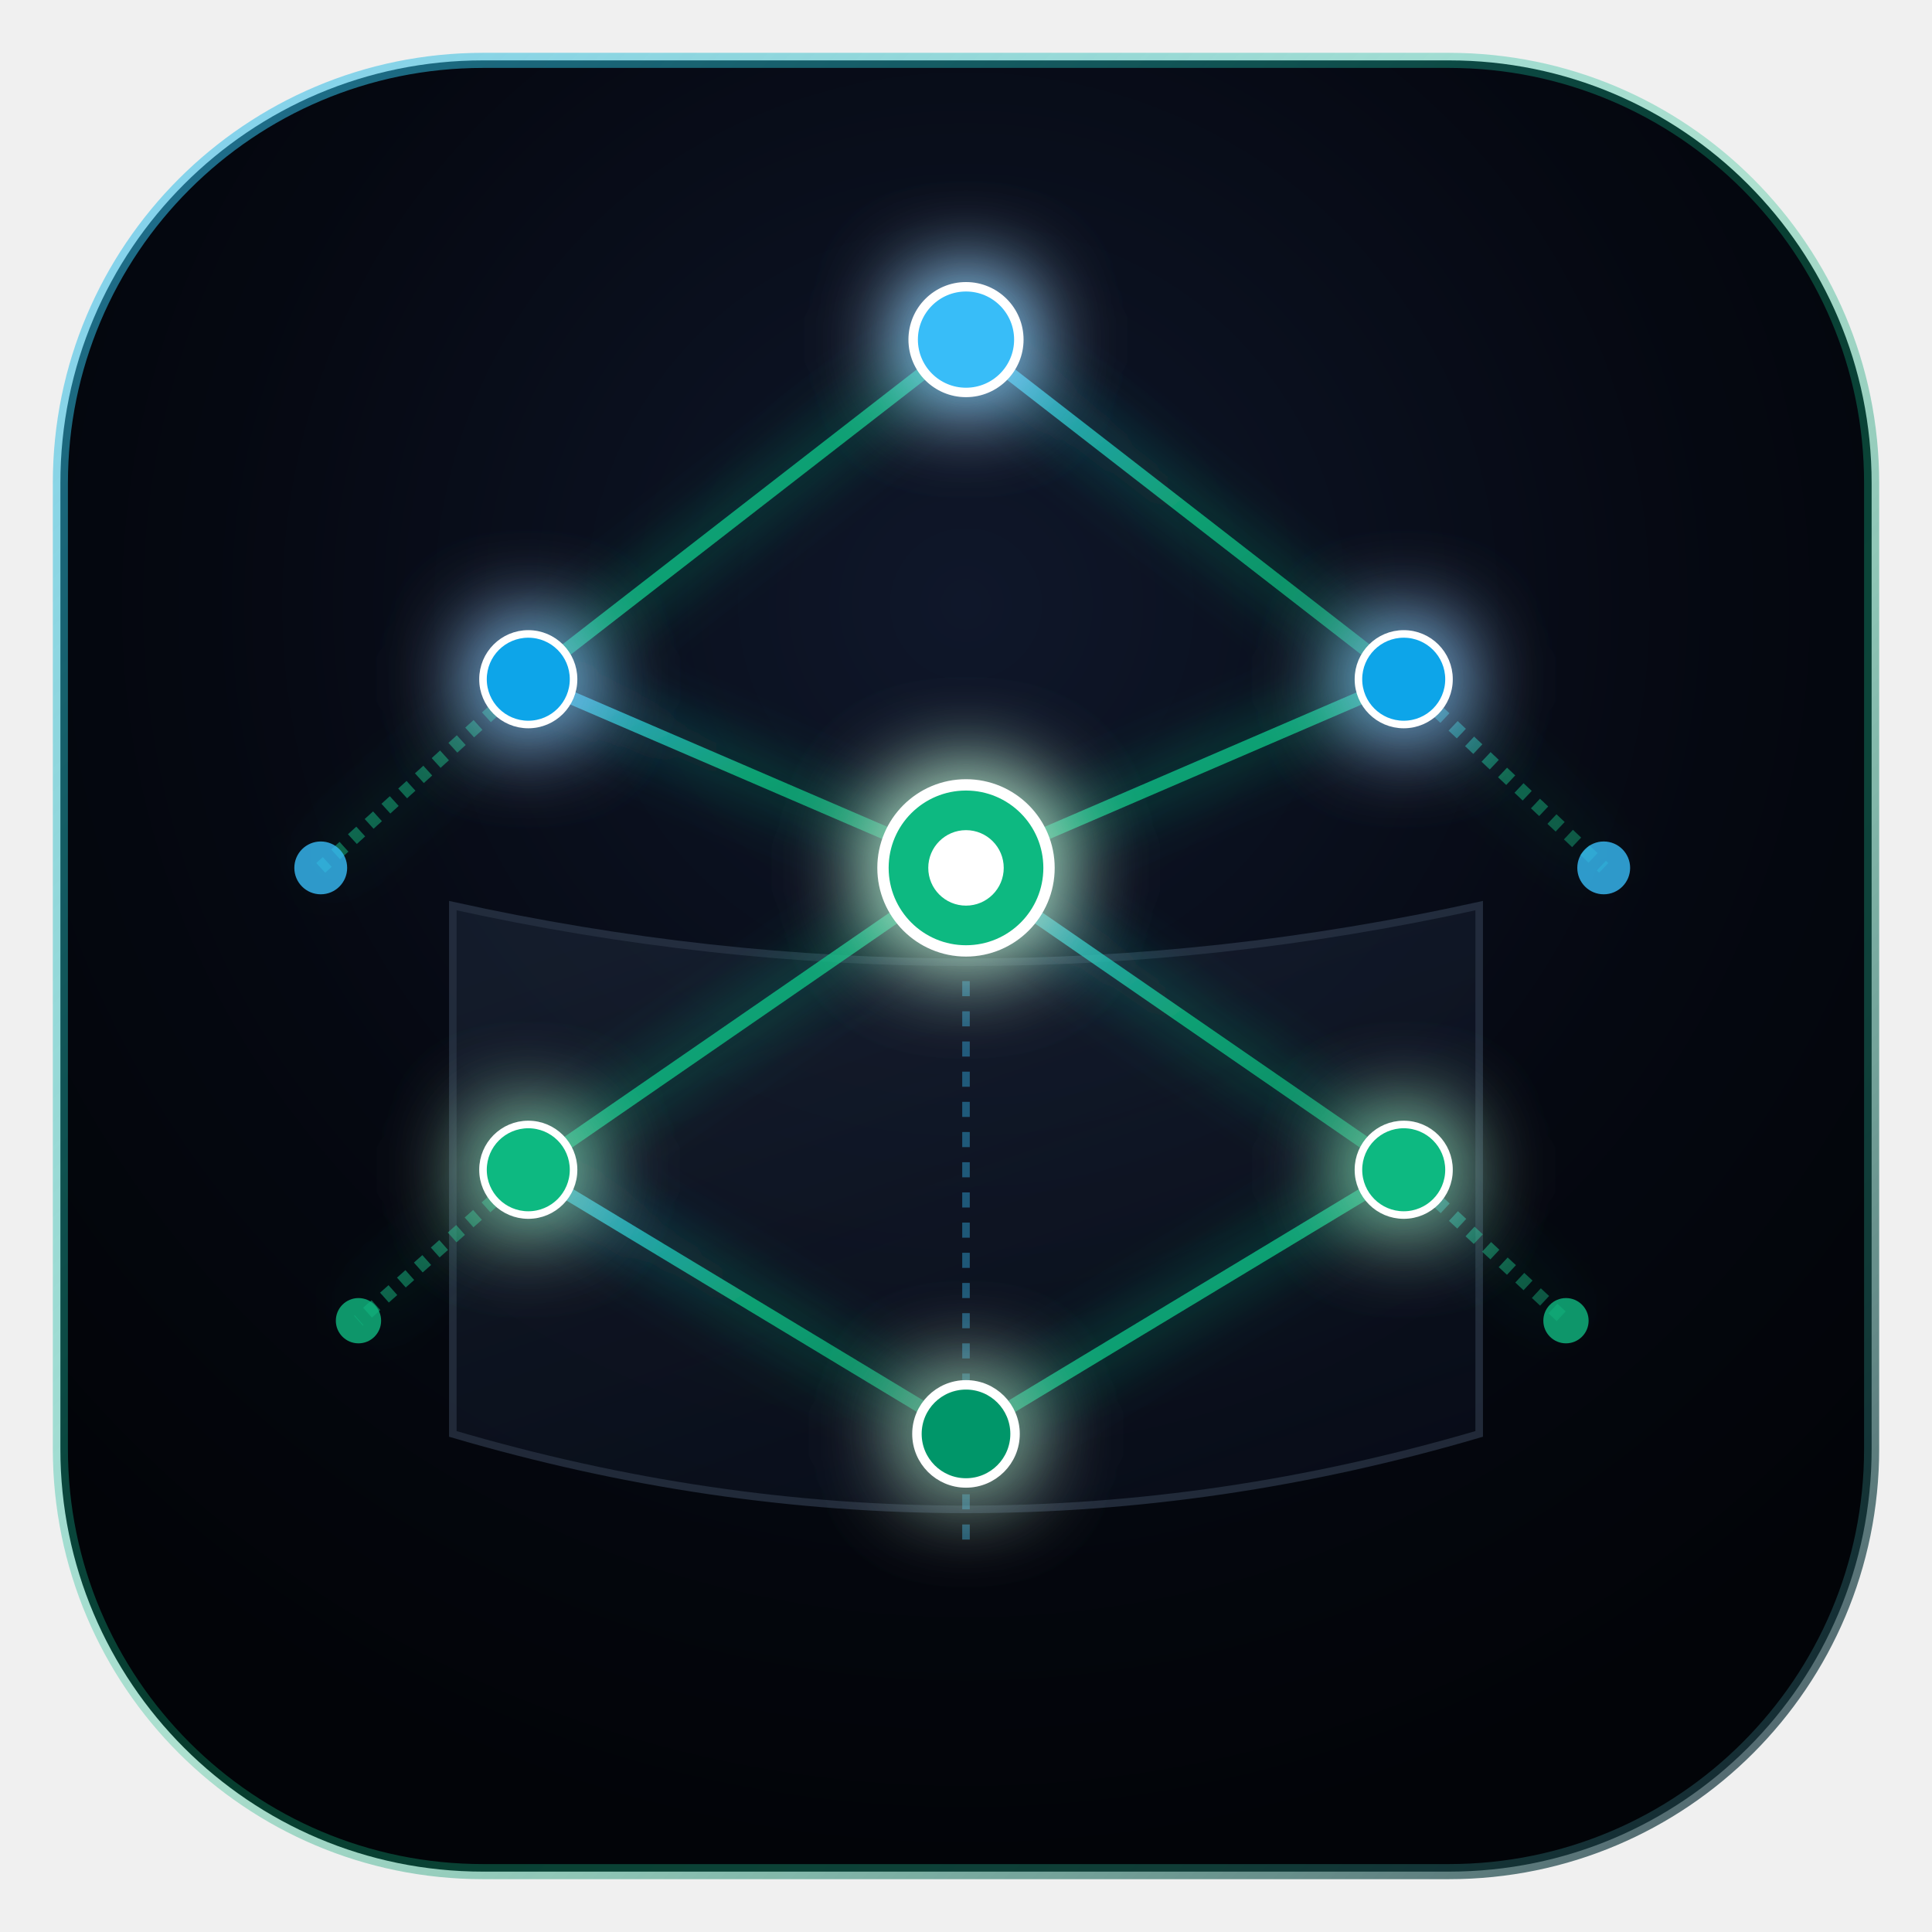
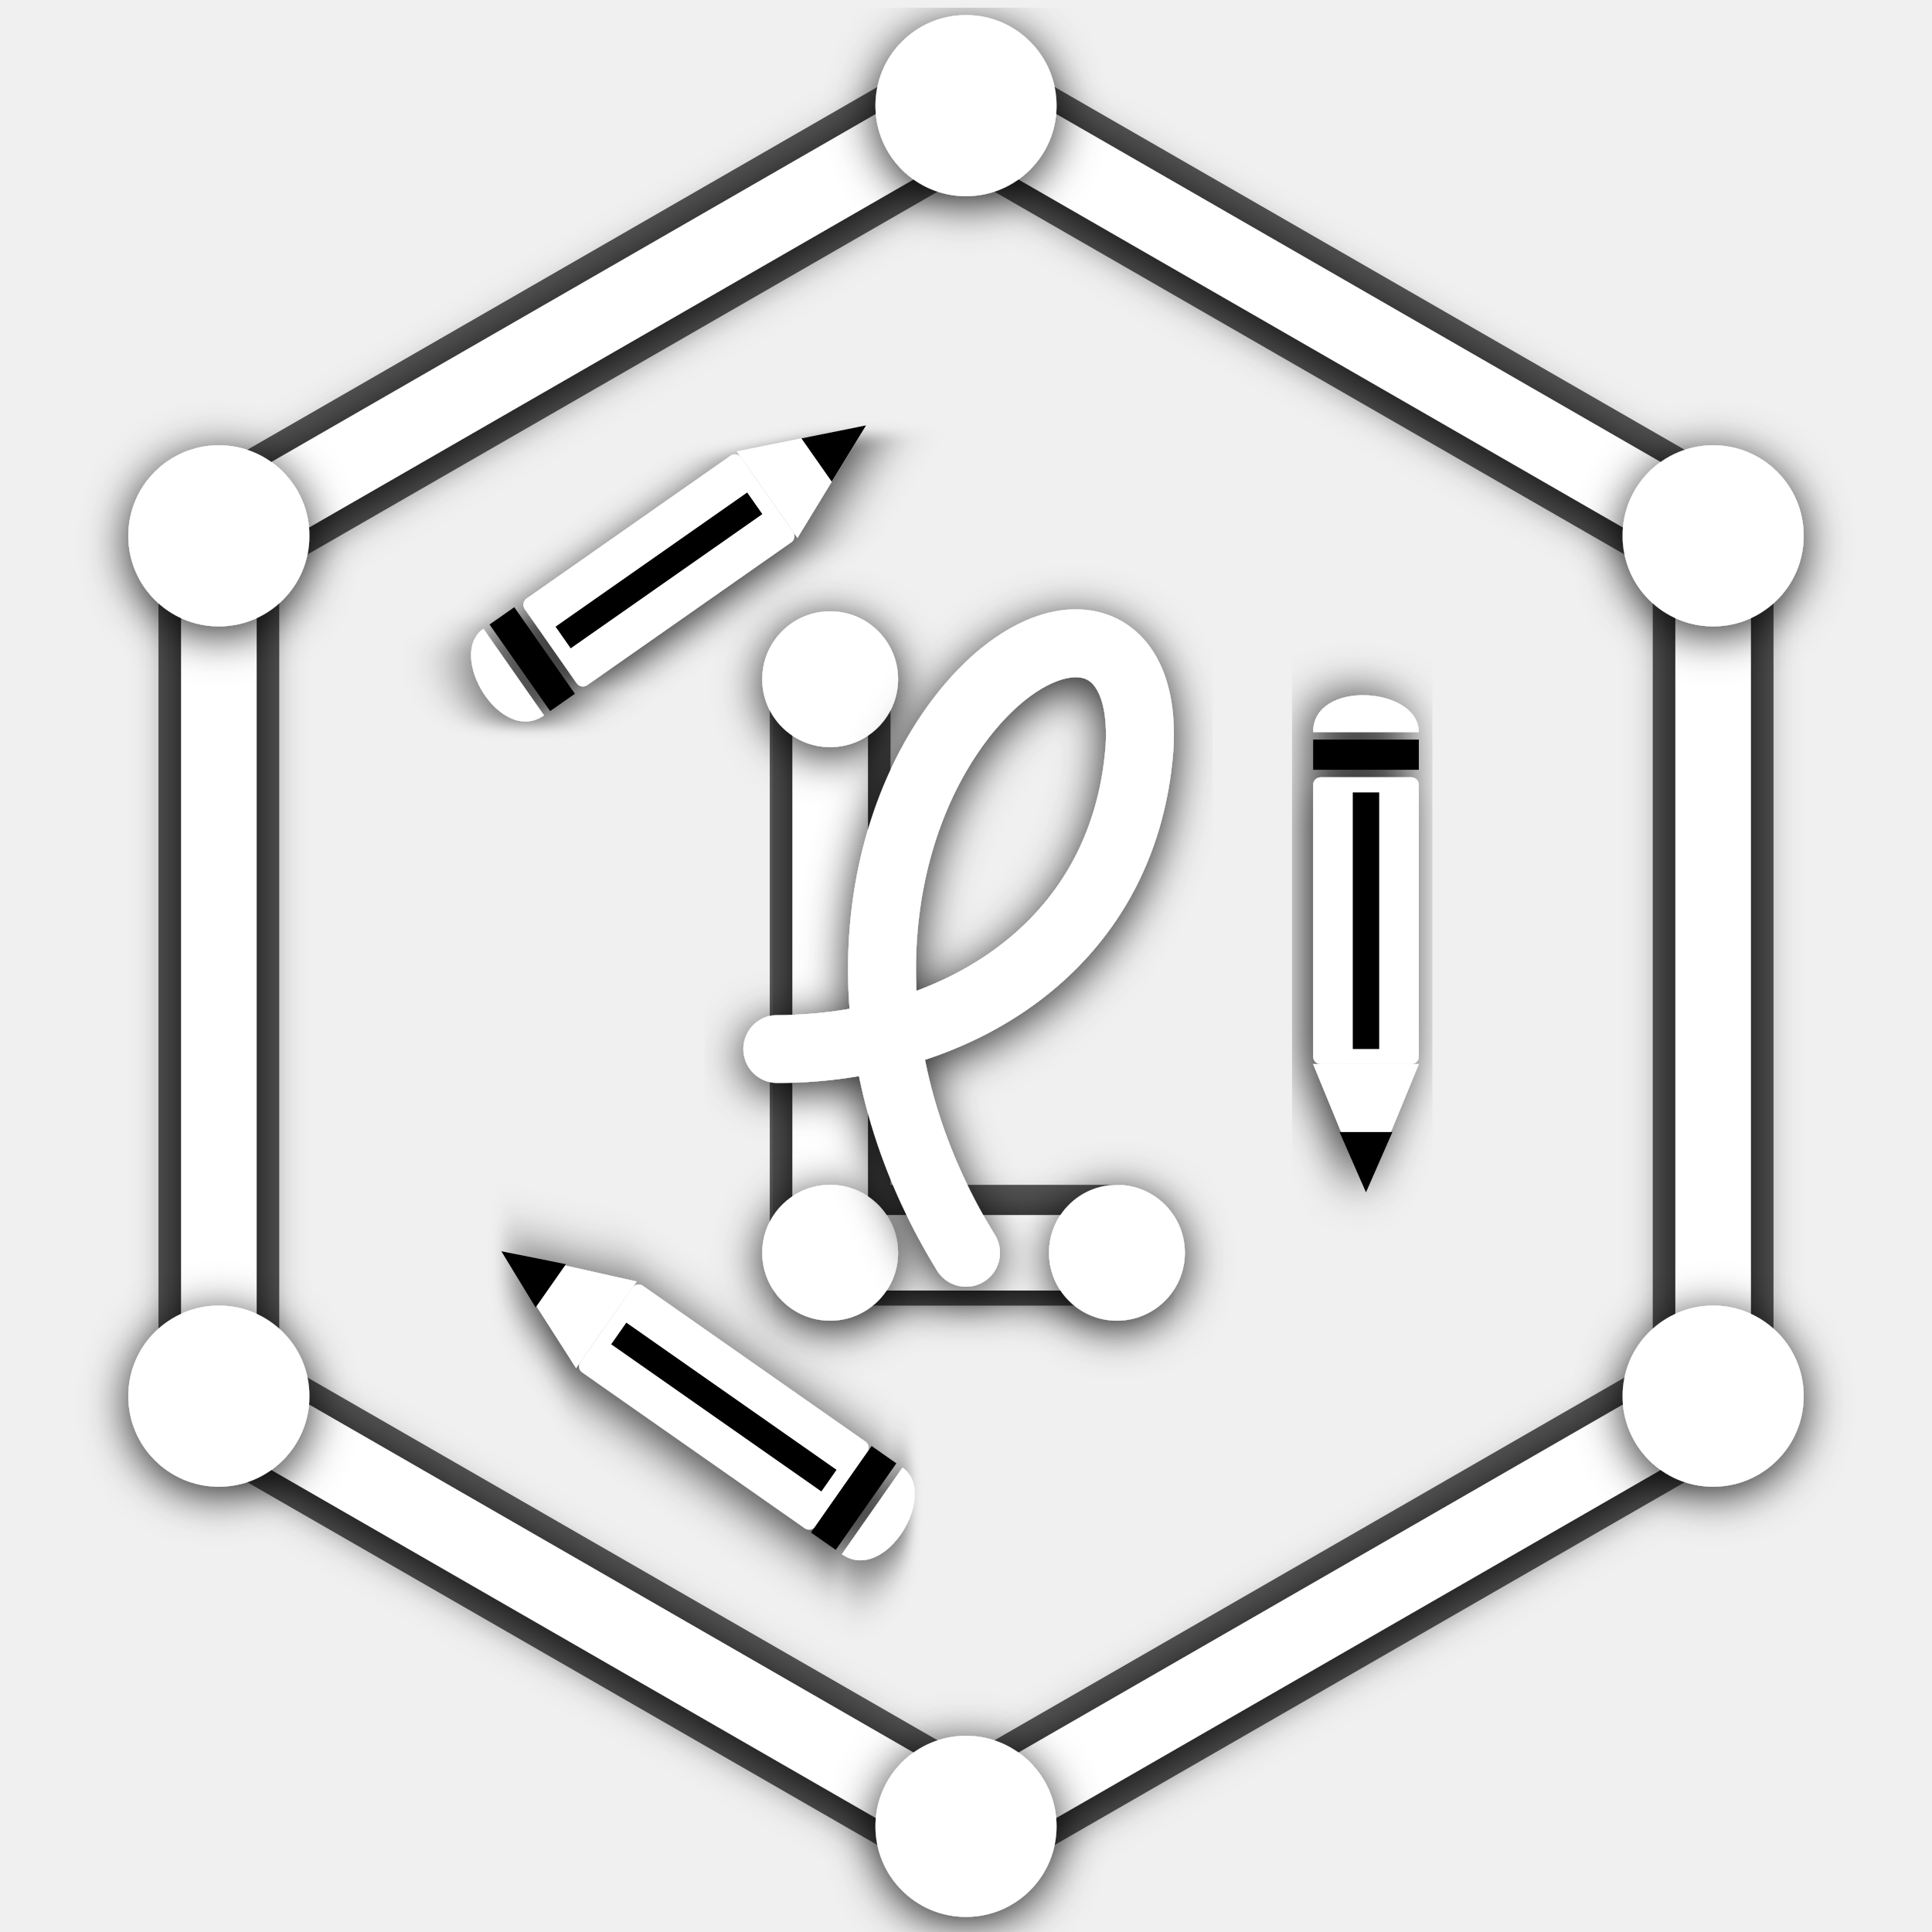
<svg xmlns="http://www.w3.org/2000/svg" viewBox="0 0 512 512" width="100%" height="100%">
  <defs>
-     <radialGradient id="bgGlow" cx="50%" cy="30%" r="70%">
-       <stop offset="0%" stop-color="#0f172a" />
-       <stop offset="60%" stop-color="#050811" />
-       <stop offset="100%" stop-color="#020408" />
-     </radialGradient>
-     <linearGradient id="borderGrad" x1="0%" y1="0%" x2="100%" y2="100%">
-       <stop offset="0%" stop-color="#38bdf8" stop-opacity="0.6" />
-       <stop offset="50%" stop-color="#10b981" stop-opacity="0.3" />
-       <stop offset="100%" stop-color="#1e293b" stop-opacity="0.8" />
-     </linearGradient>
-     <linearGradient id="latticeGrad" x1="0%" y1="0%" x2="100%" y2="100%">
-       <stop offset="0%" stop-color="#38bdf8" />
-       <stop offset="50%" stop-color="#10b981" />
-       <stop offset="100%" stop-color="#059669" />
-     </linearGradient>
-     <linearGradient id="ledgerPages" x1="20%" y1="0%" x2="80%" y2="100%">
-       <stop offset="0%" stop-color="#1e293b" stop-opacity="0.9" />
-       <stop offset="100%" stop-color="#0f172a" stop-opacity="0.6" />
-     </linearGradient>
-     <filter id="neonGlow" x="-30%" y="-30%" width="160%" height="160%">
-       <feGaussianBlur stdDeviation="8" result="blur" />
-       <feMerge>
-         <feMergeNode in="blur" />
-         <feMergeNode in="SourceGraphic" />
-       </feMerge>
-     </filter>
-     <filter id="nodeGlow" x="-50%" y="-50%" width="200%" height="200%">
-       <feGaussianBlur stdDeviation="12" result="blur" />
-       <feMerge>
-         <feMergeNode in="blur" />
-         <feMergeNode in="blur" />
-         <feMergeNode in="SourceGraphic" />
-       </feMerge>
+     <filter id="crispShield" x="-20%" y="-20%" width="140%" height="140%">
+       <feDropShadow dx="0" dy="2" stdDeviation="6" flood-color="#000000" flood-opacity="0.85" />
    </filter>
  </defs>
-   <rect x="16" y="16" width="480" height="480" rx="112" fill="url(#bgGlow)" stroke="url(#borderGrad)" stroke-width="4" />
-   <path d="M 120 380 Q 256 420 392 380 L 392 240 Q 256 270 120 240 Z" fill="url(#ledgerPages)" stroke="#334155" stroke-width="2" opacity="0.6" />
-   <path d="M 256 260 L 256 410" stroke="#38bdf8" stroke-width="2" stroke-dasharray="4,4" opacity="0.4" />
-   <g stroke="url(#latticeGrad)" stroke-width="3.5" opacity="0.85" filter="url(#neonGlow)">
-     <line x1="256" y1="90" x2="140" y2="180" />
-     <line x1="256" y1="90" x2="372" y2="180" />
-     <line x1="140" y1="180" x2="140" y2="310" />
-     <line x1="372" y1="180" x2="372" y2="310" />
-     <line x1="140" y1="310" x2="256" y2="380" />
-     <line x1="372" y1="310" x2="256" y2="380" />
-     <line x1="256" y1="90" x2="256" y2="230" stroke-width="4" />
-     <line x1="140" y1="180" x2="256" y2="230" />
-     <line x1="372" y1="180" x2="256" y2="230" />
-     <line x1="140" y1="310" x2="256" y2="230" />
-     <line x1="372" y1="310" x2="256" y2="230" />
-     <line x1="256" y1="230" x2="256" y2="380" stroke-width="4" />
-     <line x1="140" y1="180" x2="85" y2="230" stroke-dasharray="3,3" opacity="0.6" />
-     <line x1="372" y1="180" x2="425" y2="230" stroke-dasharray="3,3" opacity="0.6" />
-     <line x1="140" y1="310" x2="95" y2="350" stroke-dasharray="3,3" opacity="0.6" />
-     <line x1="372" y1="310" x2="415" y2="350" stroke-dasharray="3,3" opacity="0.6" />
+   <g stroke="#000000" stroke-width="32" stroke-linecap="round" stroke-linejoin="round" fill="none" opacity="0.65">
+     <polygon points="256,28 454,142 454,370 256,484 58,370 58,142" />
+     <line x1="220" y1="180" x2="220" y2="330" />
+     <line x1="220" y1="330" x2="295" y2="330" />
  </g>
-   <circle cx="85" cy="230" r="7" fill="#38bdf8" opacity="0.8" />
-   <circle cx="425" cy="230" r="7" fill="#38bdf8" opacity="0.8" />
-   <circle cx="95" cy="350" r="6" fill="#10b981" opacity="0.8" />
-   <circle cx="415" cy="350" r="6" fill="#10b981" opacity="0.8" />
-   <g filter="url(#nodeGlow)">
-     <circle cx="256" cy="90" r="14" fill="#38bdf8" stroke="#ffffff" stroke-width="2.5" />
-     <circle cx="140" cy="180" r="12" fill="#0ea5e9" stroke="#ffffff" stroke-width="2" />
-     <circle cx="372" cy="180" r="12" fill="#0ea5e9" stroke="#ffffff" stroke-width="2" />
-     <circle cx="140" cy="310" r="12" fill="#10b981" stroke="#ffffff" stroke-width="2" />
-     <circle cx="372" cy="310" r="12" fill="#10b981" stroke="#ffffff" stroke-width="2" />
-     <circle cx="256" cy="380" r="13" fill="#059669" stroke="#ffffff" stroke-width="2.5" />
-     <circle cx="256" cy="230" r="22" fill="#10b981" stroke="#ffffff" stroke-width="3" />
-     <circle cx="256" cy="230" r="10" fill="#ffffff" />
+   <polygon points="256,28 454,142 454,370 256,484 58,370 58,142" stroke="#ffffff" stroke-width="20" fill="none" stroke-linejoin="round" filter="url(#crispShield)" />
+   <g fill="#ffffff" filter="url(#crispShield)">
+     <circle cx="256" cy="28" r="24" />
+     <circle cx="454" cy="142" r="24" />
+     <circle cx="454" cy="370" r="24" />
+     <circle cx="256" cy="484" r="24" />
+     <circle cx="58" cy="370" r="24" />
+     <circle cx="58" cy="142" r="24" />
  </g>
+   <g transform="translate(182, 146) rotate(-35)" filter="url(#crispShield)">
+     <path d="M -56 -14 C -68 -14, -70 14, -56 14 Z" fill="#ffffff" />
+     <rect x="-54" y="-14" width="8" height="28" fill="#000000" />
+     <rect x="-44" y="-14" width="70" height="28" fill="#ffffff" rx="2" />
+     <rect x="-40" y="-3.5" width="62" height="7" fill="#000000" />
+     <polygon points="26,-14 58,0 26,14" fill="#ffffff" />
+     <polygon points="42,-7 58,0 42,7" fill="#000000" />
+   </g>
+   <g transform="translate(362, 256) rotate(90)" filter="url(#crispShield)">
+     <path d="M -62 -14 C -74 -14, -76 14, -62 14 Z" fill="#ffffff" />
+     <rect x="-60" y="-14" width="8" height="28" fill="#000000" />
+     <rect x="-50" y="-14" width="76" height="28" fill="#ffffff" rx="2" />
+     <rect x="-46" y="-3.5" width="68" height="7" fill="#000000" />
+     <polygon points="26,-14 60,0 26,14" fill="#ffffff" />
+     <polygon points="44,-7 60,0 44,7" fill="#000000" />
+   </g>
+   <g transform="translate(182, 366) rotate(35)" filter="url(#crispShield)">
+     <polygon points="-60,0 -26,-14 -26,14" fill="#ffffff" />
+     <polygon points="-60,0 -44,-7 -44,7" fill="#000000" />
+     <rect x="-26" y="-14" width="76" height="28" fill="#ffffff" rx="2" />
+     <rect x="-22" y="-3.5" width="68" height="7" fill="#000000" />
+     <rect x="50" y="-14" width="8" height="28" fill="#000000" />
+     <path d="M 60 -14 C 72 -14, 74 14, 60 14 Z" fill="#ffffff" />
+   </g>
+   <g stroke="#ffffff" stroke-width="20" stroke-linecap="round" stroke-linejoin="round" fill="none" filter="url(#crispShield)">
+     <line x1="220" y1="180" x2="220" y2="332" />
+     <line x1="220" y1="332" x2="296" y2="332" />
+   </g>
+   <g fill="#ffffff" filter="url(#crispShield)">
+     <circle cx="220" cy="180" r="18" />
+     <circle cx="220" cy="332" r="18" />
+     <circle cx="296" cy="332" r="18" />
+   </g>
+   <path d="M 206 278             C 252 278, 298 252, 302 198             C 304 162, 274 162, 252 194             C 230 226, 224 280, 256 332" stroke="#ffffff" stroke-width="18" stroke-linecap="round" fill="none" filter="url(#crispShield)" />
</svg>
